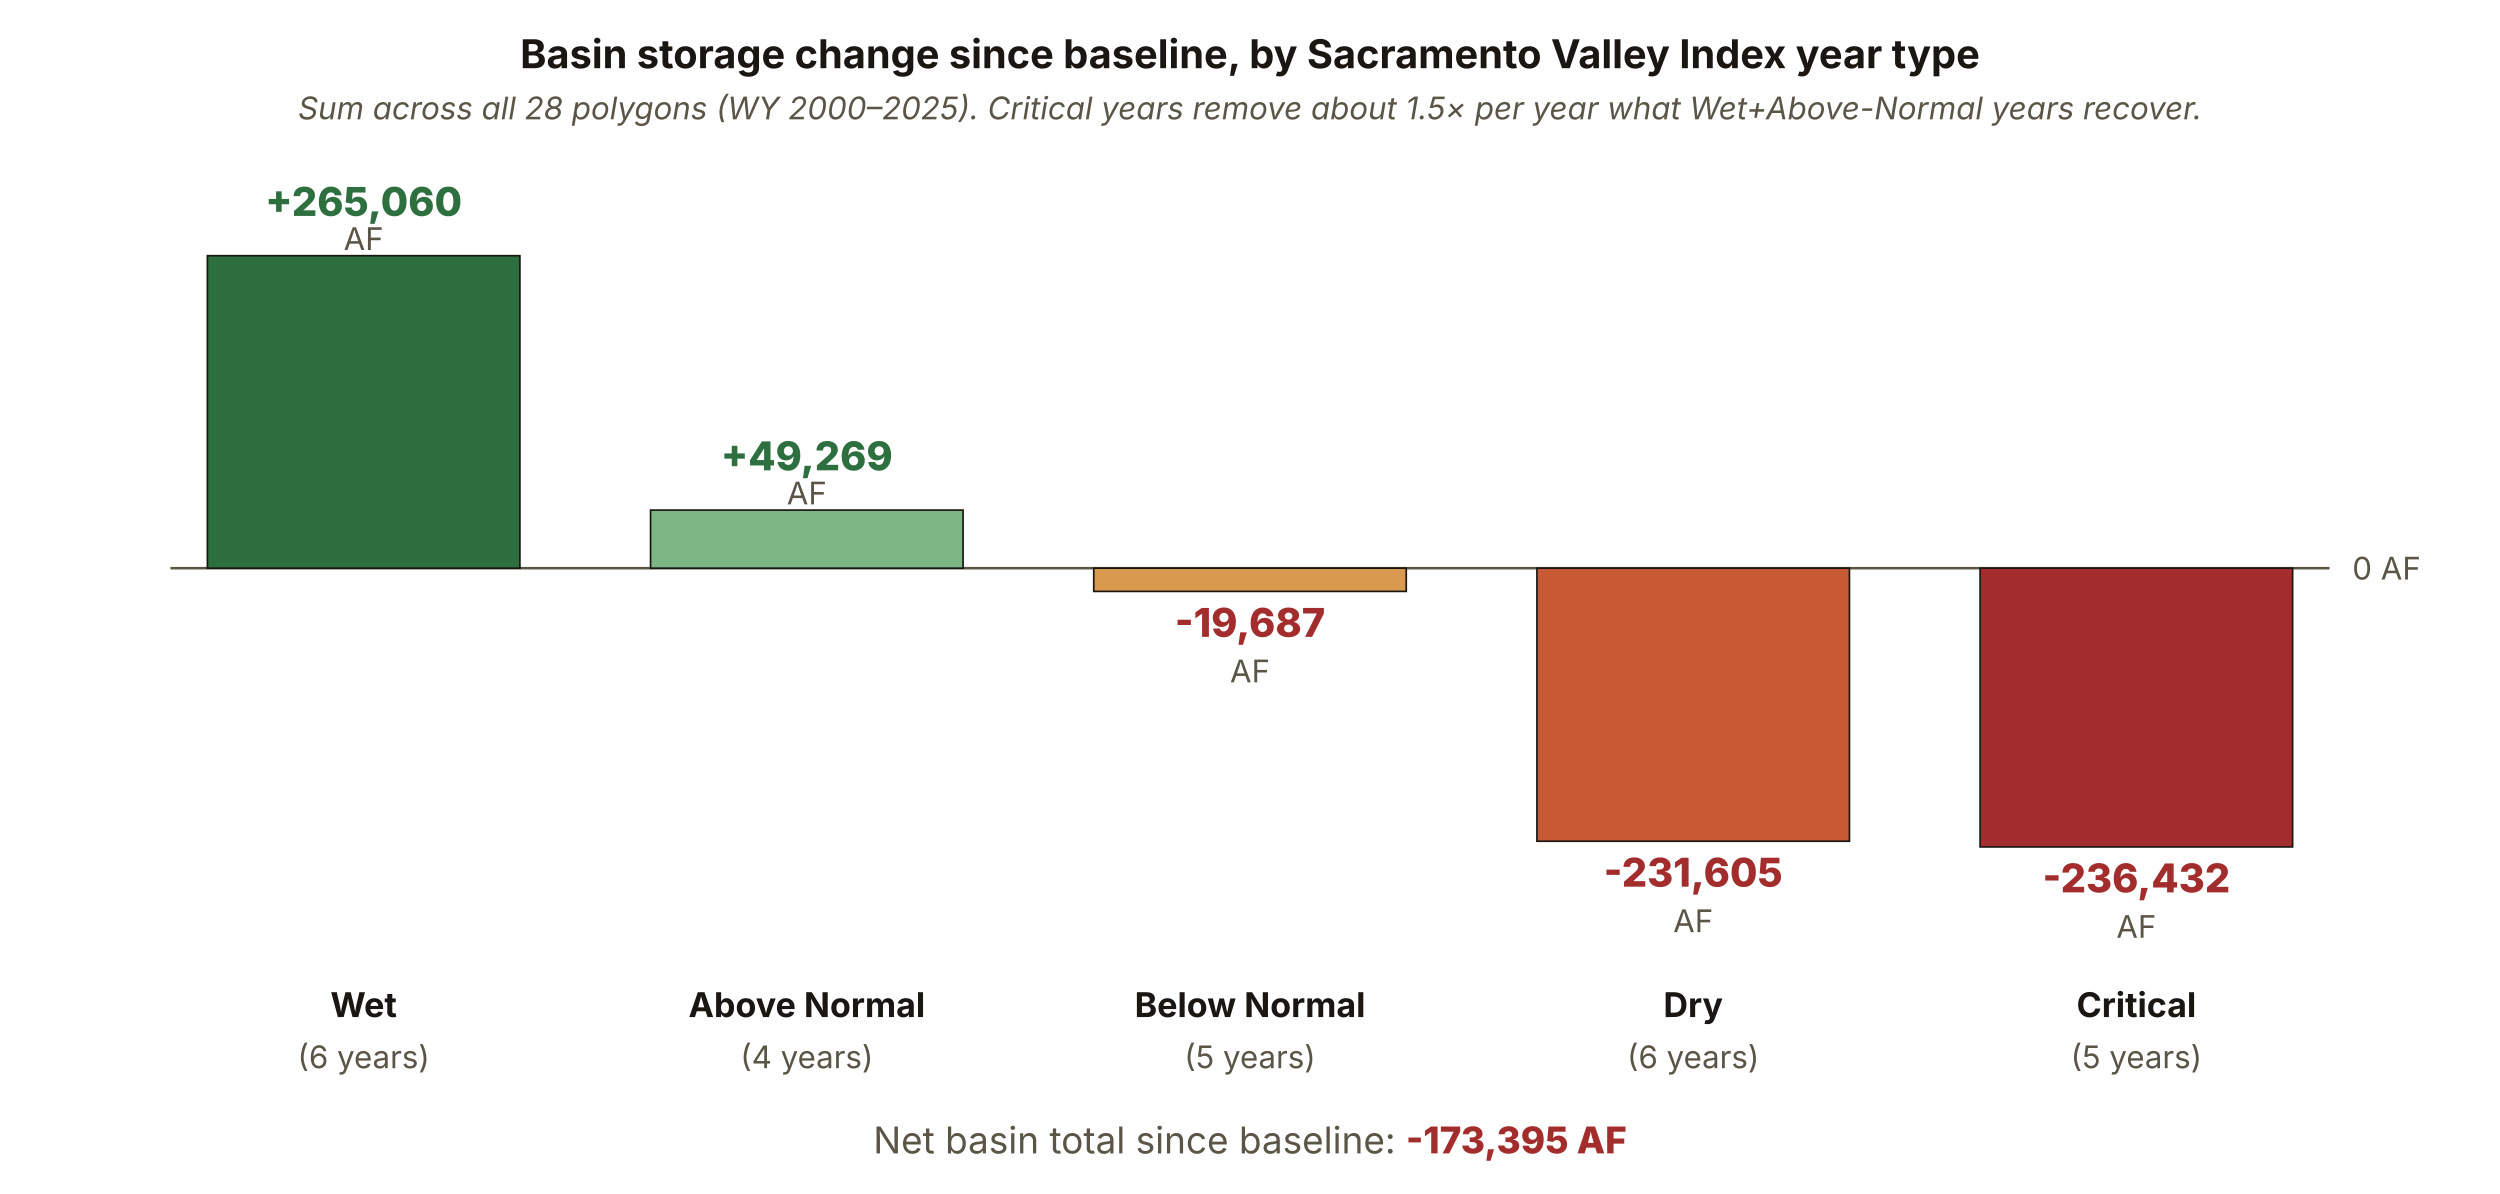
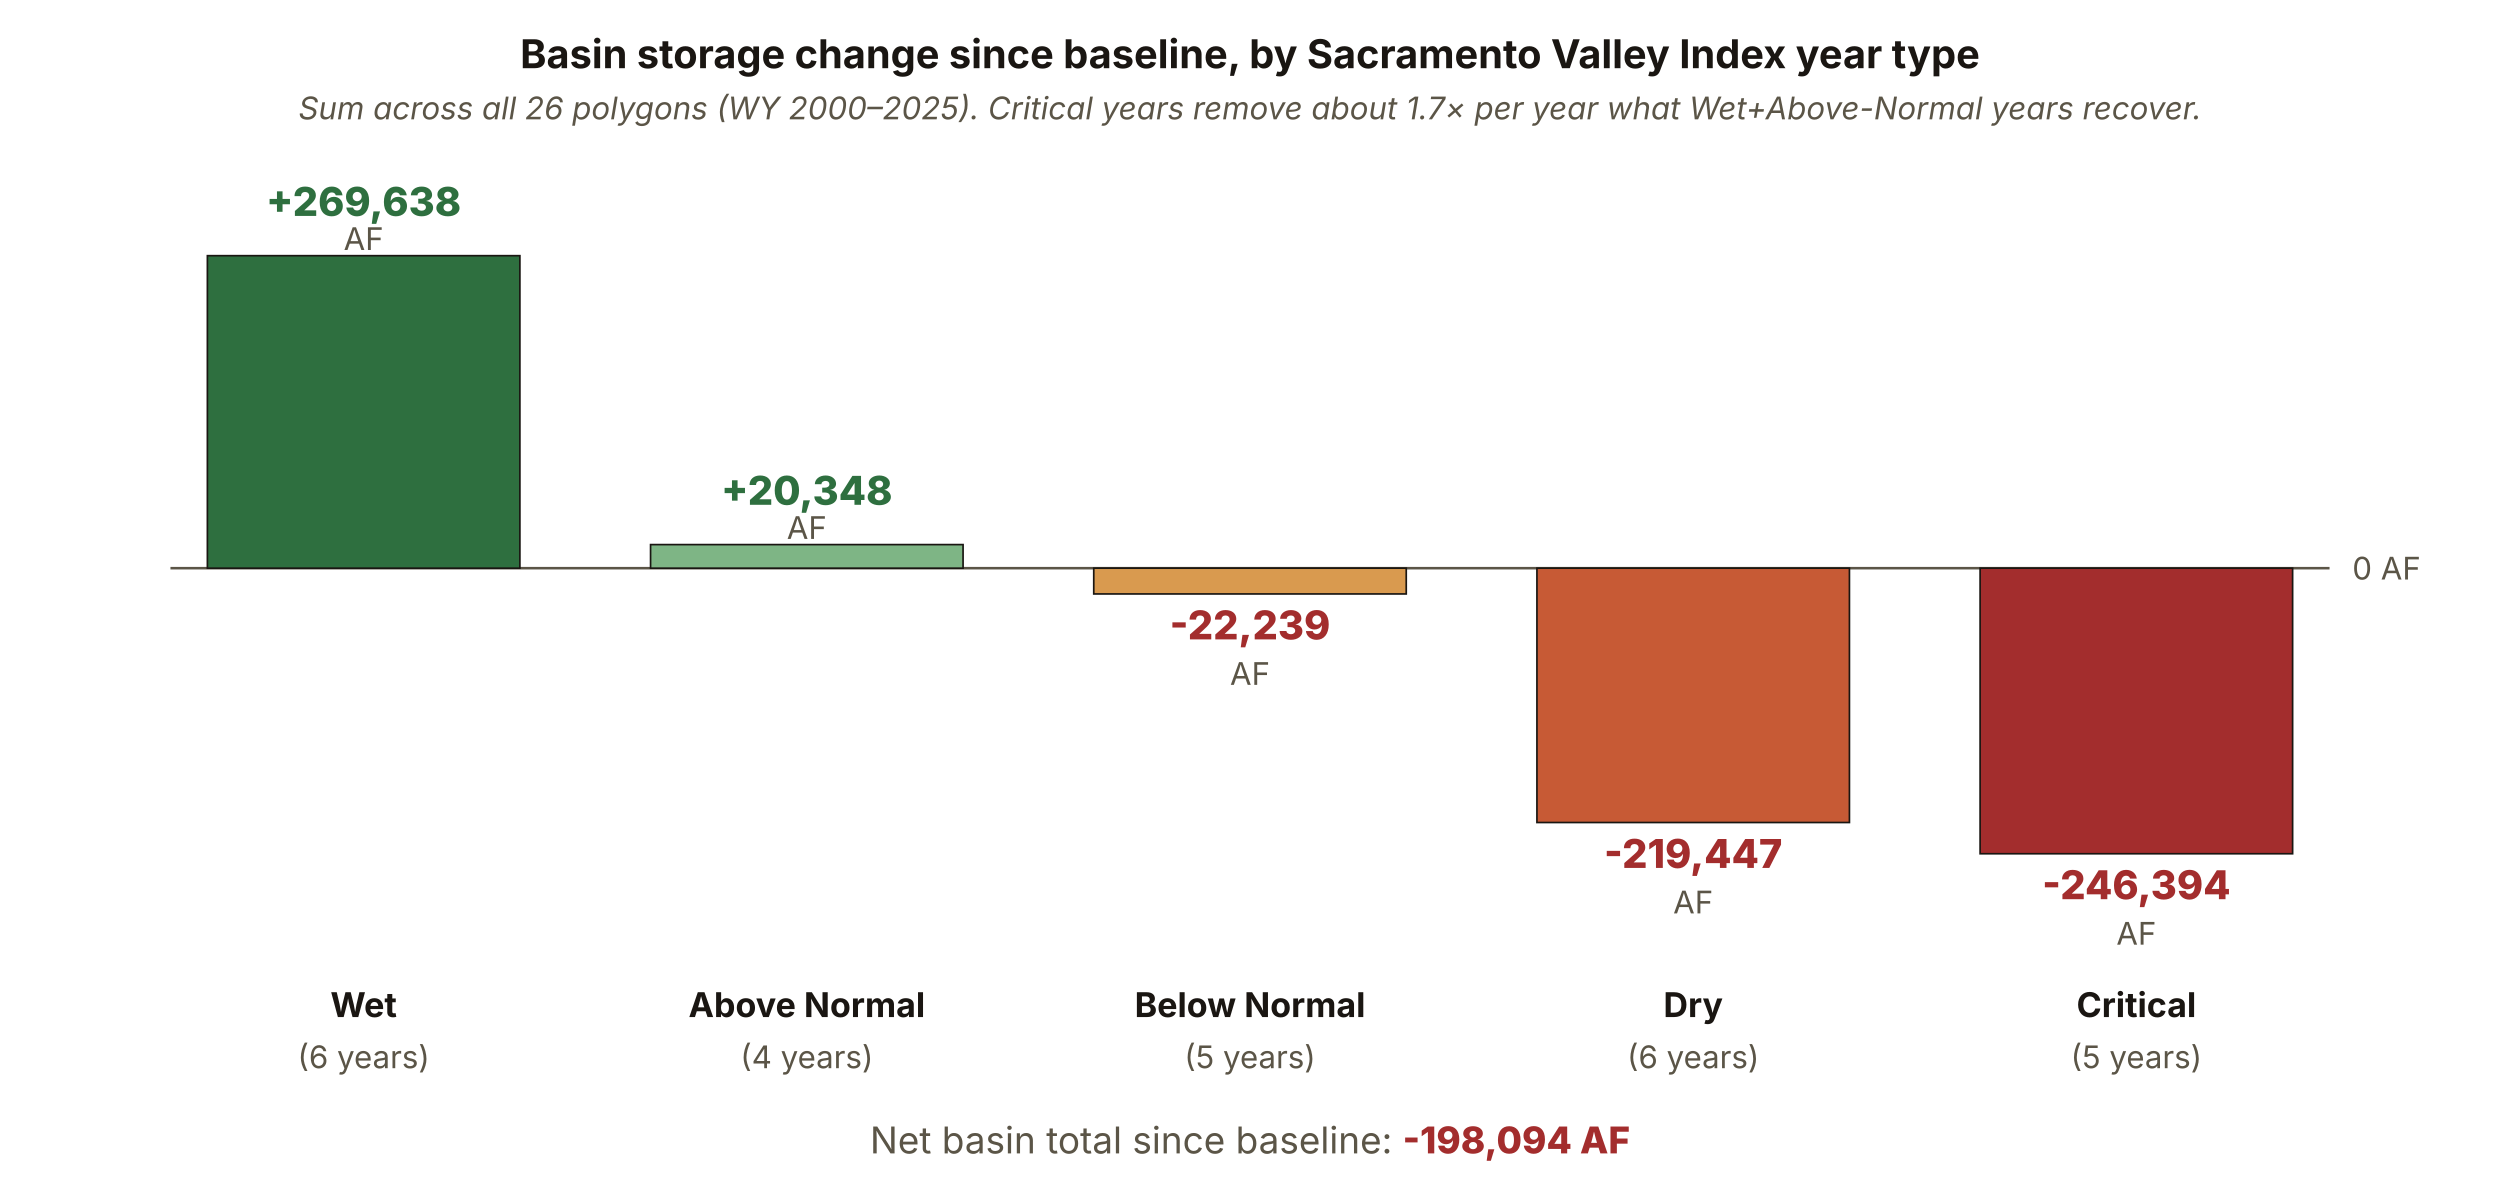
<svg xmlns="http://www.w3.org/2000/svg" viewBox="0 0 880 420" style="background:#fafaf7;font-family:'Inter',ui-sans-serif,system-ui;width:100%;height:auto;display:block;">
  <text x="440.0" y="24" text-anchor="middle" font-size="14" font-weight="700" fill="#1a1612">Basin storage change since baseline, by Sacramento Valley Index year type</text>
-   <text x="440.0" y="42" text-anchor="middle" font-size="11" fill="#5b5547" font-style="italic">Sum across all 28 polygons (WY 2000–2025). Critical years remove about 1.5× per year what Wet+Above-Normal years recover.</text>
+   <text x="440.0" y="42" text-anchor="middle" font-size="11" fill="#5b5547" font-style="italic">Sum across all 26 polygons (WY 2000–2025). Critical years remove about 1.7× per year what Wet+Above-Normal years recover.</text>
  <line x1="60" y1="200" x2="820" y2="200" stroke="#5b5547" stroke-width="0.9" />
  <text x="828" y="204" font-size="11" fill="#5b5547">0 AF</text>
  <rect x="73.0" y="90.0" width="110" height="110.0" fill="#2e6f3f" stroke="#1a1612" stroke-width="0.6" />
-   <text x="128.0" y="76.0" text-anchor="middle" font-size="14" font-weight="800" fill="#2e6f3f">+265,060</text>
+   <text x="128.0" y="76.0" text-anchor="middle" font-size="14" font-weight="800" fill="#2e6f3f">+269,638</text>
  <text x="128.0" y="88.0" text-anchor="middle" font-size="11" fill="#5b5547">AF</text>
  <text x="128.0" y="358" text-anchor="middle" font-size="12" font-weight="700" fill="#1a1612">Wet</text>
  <text x="128.0" y="376" text-anchor="middle" font-size="11" fill="#5b5547">(6 years)</text>
-   <rect x="229.0" y="179.553" width="110" height="20.447" fill="#7eb585" stroke="#1a1612" stroke-width="0.6" />
-   <text x="284.0" y="165.553" text-anchor="middle" font-size="14" font-weight="800" fill="#2e6f3f">+49,269</text>
-   <text x="284.0" y="177.553" text-anchor="middle" font-size="11" fill="#5b5547">AF</text>
+   <rect x="229.0" y="191.699" width="110" height="8.301" fill="#7eb585" stroke="#1a1612" stroke-width="0.6" />
+   <text x="284.0" y="177.699" text-anchor="middle" font-size="14" font-weight="800" fill="#2e6f3f">+20,348</text>
+   <text x="284.0" y="189.699" text-anchor="middle" font-size="11" fill="#5b5547">AF</text>
  <text x="284.0" y="358" text-anchor="middle" font-size="12" font-weight="700" fill="#1a1612">Above Normal</text>
  <text x="284.0" y="376" text-anchor="middle" font-size="11" fill="#5b5547">(4 years)</text>
-   <rect x="385.0" y="200" width="110" height="8.17" fill="#d99a4f" stroke="#1a1612" stroke-width="0.6" />
-   <text x="440.0" y="224.17" text-anchor="middle" font-size="14" font-weight="800" fill="#a32d2d">-19,687</text>
-   <text x="440.0" y="240.17" text-anchor="middle" font-size="11" fill="#5b5547">AF</text>
+   <rect x="385.0" y="200" width="110" height="9.072" fill="#d99a4f" stroke="#1a1612" stroke-width="0.6" />
+   <text x="440.0" y="225.072" text-anchor="middle" font-size="14" font-weight="800" fill="#a32d2d">-22,239</text>
+   <text x="440.0" y="241.072" text-anchor="middle" font-size="11" fill="#5b5547">AF</text>
  <text x="440.0" y="358" text-anchor="middle" font-size="12" font-weight="700" fill="#1a1612">Below Normal</text>
  <text x="440.0" y="376" text-anchor="middle" font-size="11" fill="#5b5547">(5 years)</text>
-   <rect x="541.0" y="200" width="110" height="96.116" fill="#c75a35" stroke="#1a1612" stroke-width="0.6" />
-   <text x="596.0" y="312.116" text-anchor="middle" font-size="14" font-weight="800" fill="#a32d2d">-231,605</text>
-   <text x="596.0" y="328.116" text-anchor="middle" font-size="11" fill="#5b5547">AF</text>
+   <rect x="541.0" y="200" width="110" height="89.524" fill="#c75a35" stroke="#1a1612" stroke-width="0.6" />
+   <text x="596.0" y="305.524" text-anchor="middle" font-size="14" font-weight="800" fill="#a32d2d">-219,447</text>
+   <text x="596.0" y="321.524" text-anchor="middle" font-size="11" fill="#5b5547">AF</text>
  <text x="596.0" y="358" text-anchor="middle" font-size="12" font-weight="700" fill="#1a1612">Dry</text>
  <text x="596.0" y="376" text-anchor="middle" font-size="11" fill="#5b5547">(6 years)</text>
-   <rect x="697.0" y="200" width="110" height="98.119" fill="#a32d2d" stroke="#1a1612" stroke-width="0.6" />
-   <text x="752.0" y="314.119" text-anchor="middle" font-size="14" font-weight="800" fill="#a32d2d">-236,432</text>
-   <text x="752.0" y="330.119" text-anchor="middle" font-size="11" fill="#5b5547">AF</text>
+   <rect x="697.0" y="200" width="110" height="100.518" fill="#a32d2d" stroke="#1a1612" stroke-width="0.6" />
+   <text x="752.0" y="316.518" text-anchor="middle" font-size="14" font-weight="800" fill="#a32d2d">-246,394</text>
+   <text x="752.0" y="332.518" text-anchor="middle" font-size="11" fill="#5b5547">AF</text>
  <text x="752.0" y="358" text-anchor="middle" font-size="12" font-weight="700" fill="#1a1612">Critical</text>
  <text x="752.0" y="376" text-anchor="middle" font-size="11" fill="#5b5547">(5 years)</text>
-   <text x="440.0" y="406" text-anchor="middle" font-size="13" fill="#5b5547">Net basin total since baseline: <tspan font-weight="800" fill="#a32d2d">-173,395 AF</tspan>
+   <text x="440.0" y="406" text-anchor="middle" font-size="13" fill="#5b5547">Net basin total since baseline: <tspan font-weight="800" fill="#a32d2d">-198,094 AF</tspan>
  </text>
</svg>
